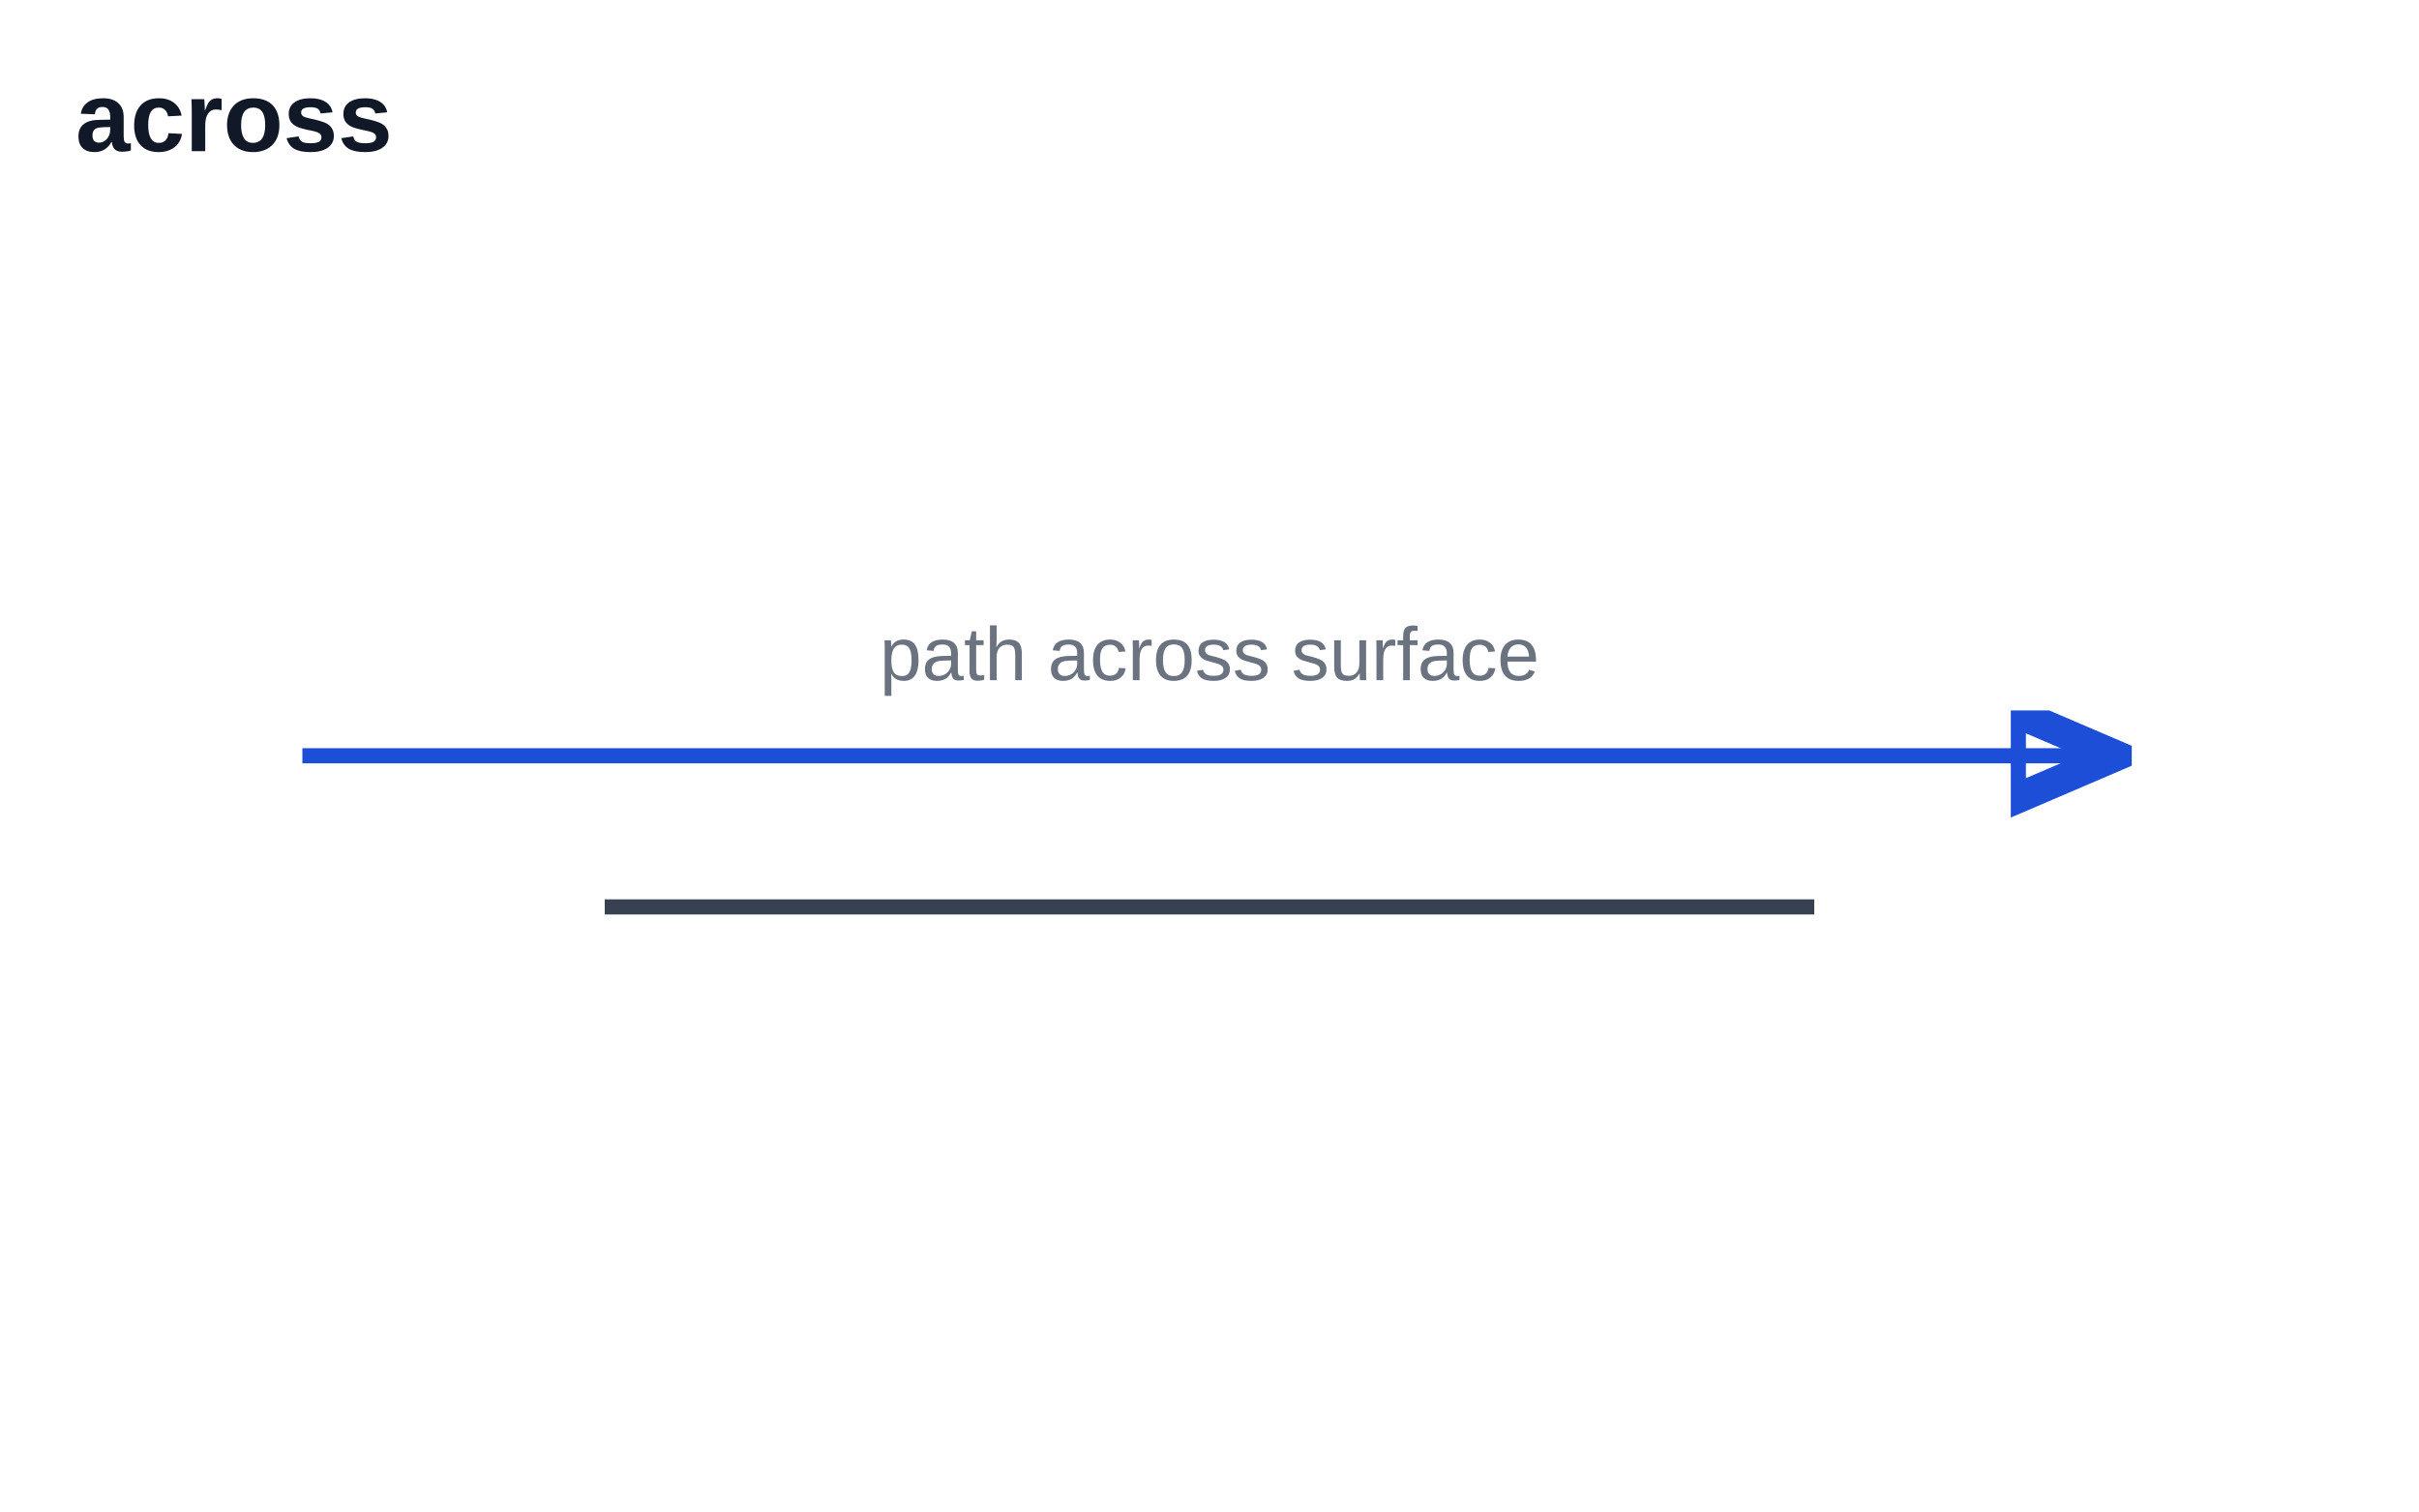
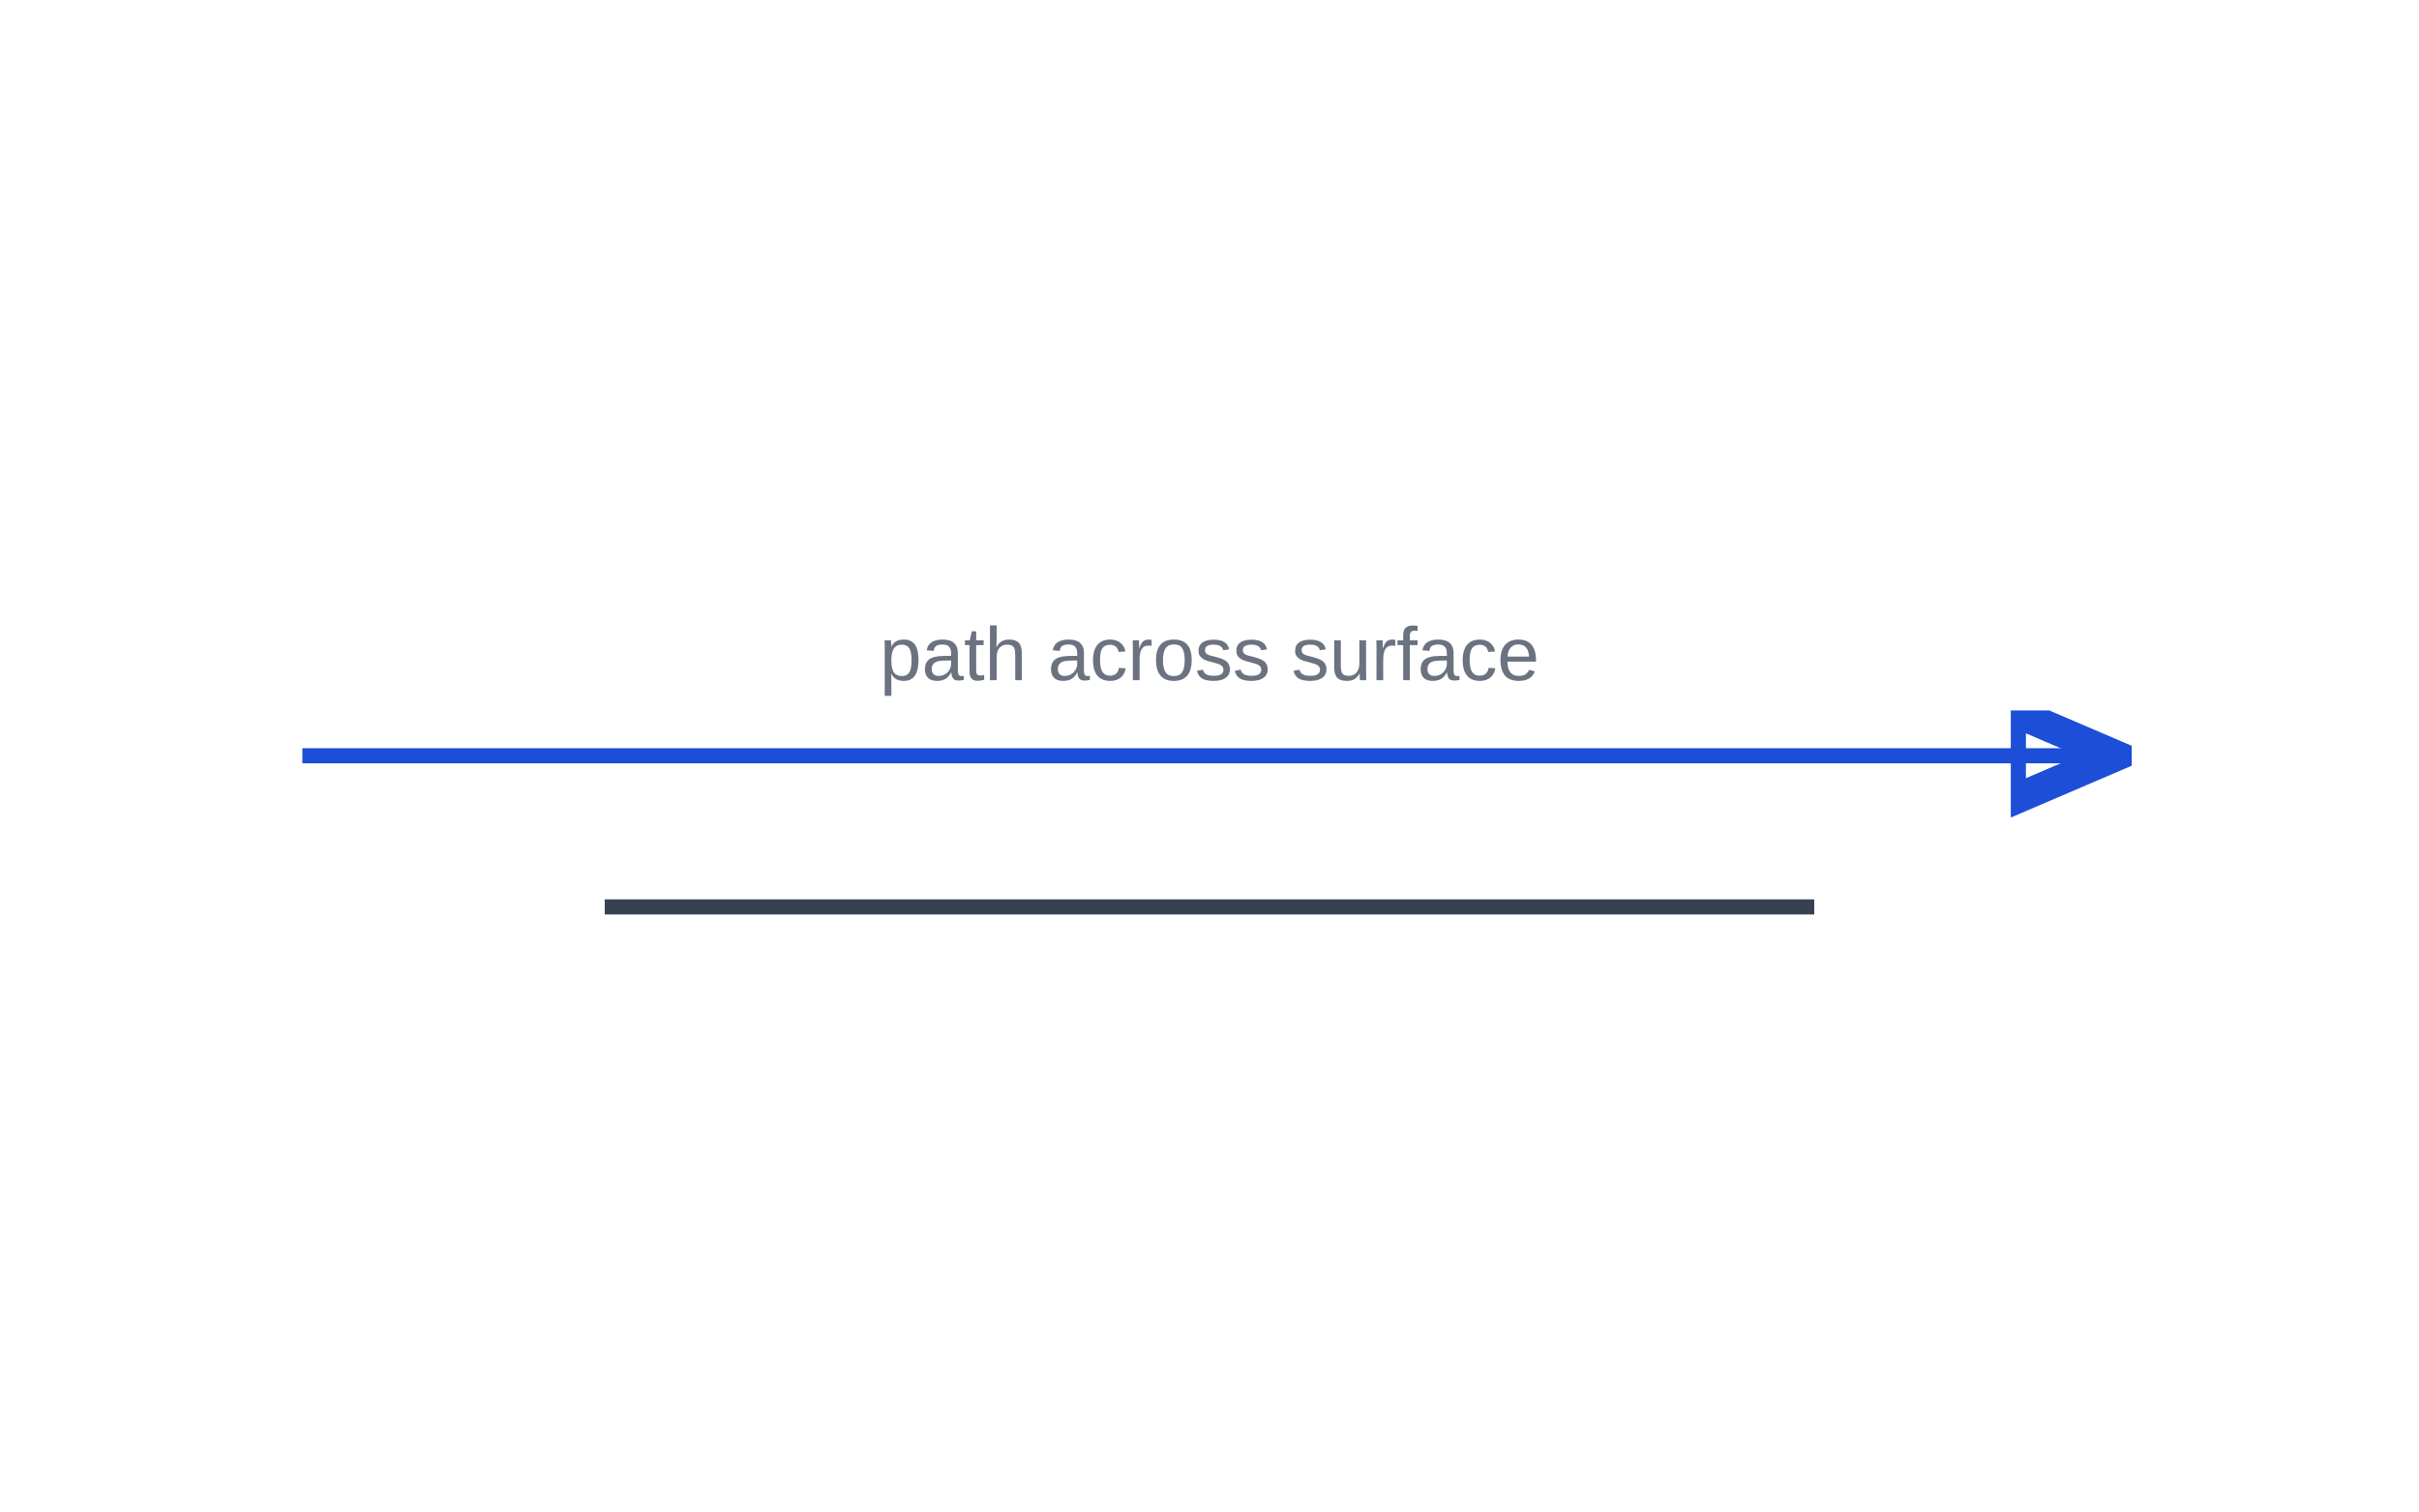
<svg xmlns="http://www.w3.org/2000/svg" viewBox="0 0 320 200" font-family="-apple-system, Segoe UI, Arial, sans-serif" font-size="11">
  <style>
  .ground   { fill:#f3f4f6; stroke:#374151; stroke-width:1.5; }
  .ground-line { stroke:#374151; stroke-width:2; fill:none; }
  .figure   { fill:#1d4ed8; stroke:#1e3a8a; stroke-width:1.2; }
  .figure-2 { fill:#dc2626; stroke:#7f1d1d; stroke-width:1.2; }
  .arrow    { fill:none; stroke:#1d4ed8; stroke-width:2; marker-end:url(#arrowhead); }
  .label    { fill:#6b7280; font-size:10px; }
  .title    { font-size:13px; fill:#111827; font-weight:600; }
  @media (prefers-color-scheme: dark) {
    .ground       { fill:#1f2937; stroke:#9ca3af; }
    .ground-line  { stroke:#9ca3af; }
    .figure       { fill:#93c5fd; stroke:#bfdbfe; }
    .figure-2     { fill:#fca5a5; stroke:#fecaca; }
    .arrow        { stroke:#93c5fd; }
    .label        { fill:#9ca3af; }
    .title        { fill:#f9fafb; }
  }
</style>
  <defs>
    <marker id="arrowhead" markerWidth="8" markerHeight="8" refX="7" refY="3" orient="auto">
      <path d="M0,0 L7,3 L0,6 Z" class="arrow" />
    </marker>
  </defs>
-   <text x="10" y="20" class="title">across</text>
  <line x1="80" y1="120" x2="240" y2="120" class="ground-line" />
  <line x1="40" y1="100" x2="280" y2="100" class="arrow" />
  <text x="160" y="90" text-anchor="middle" class="label">path across surface</text>
</svg>
